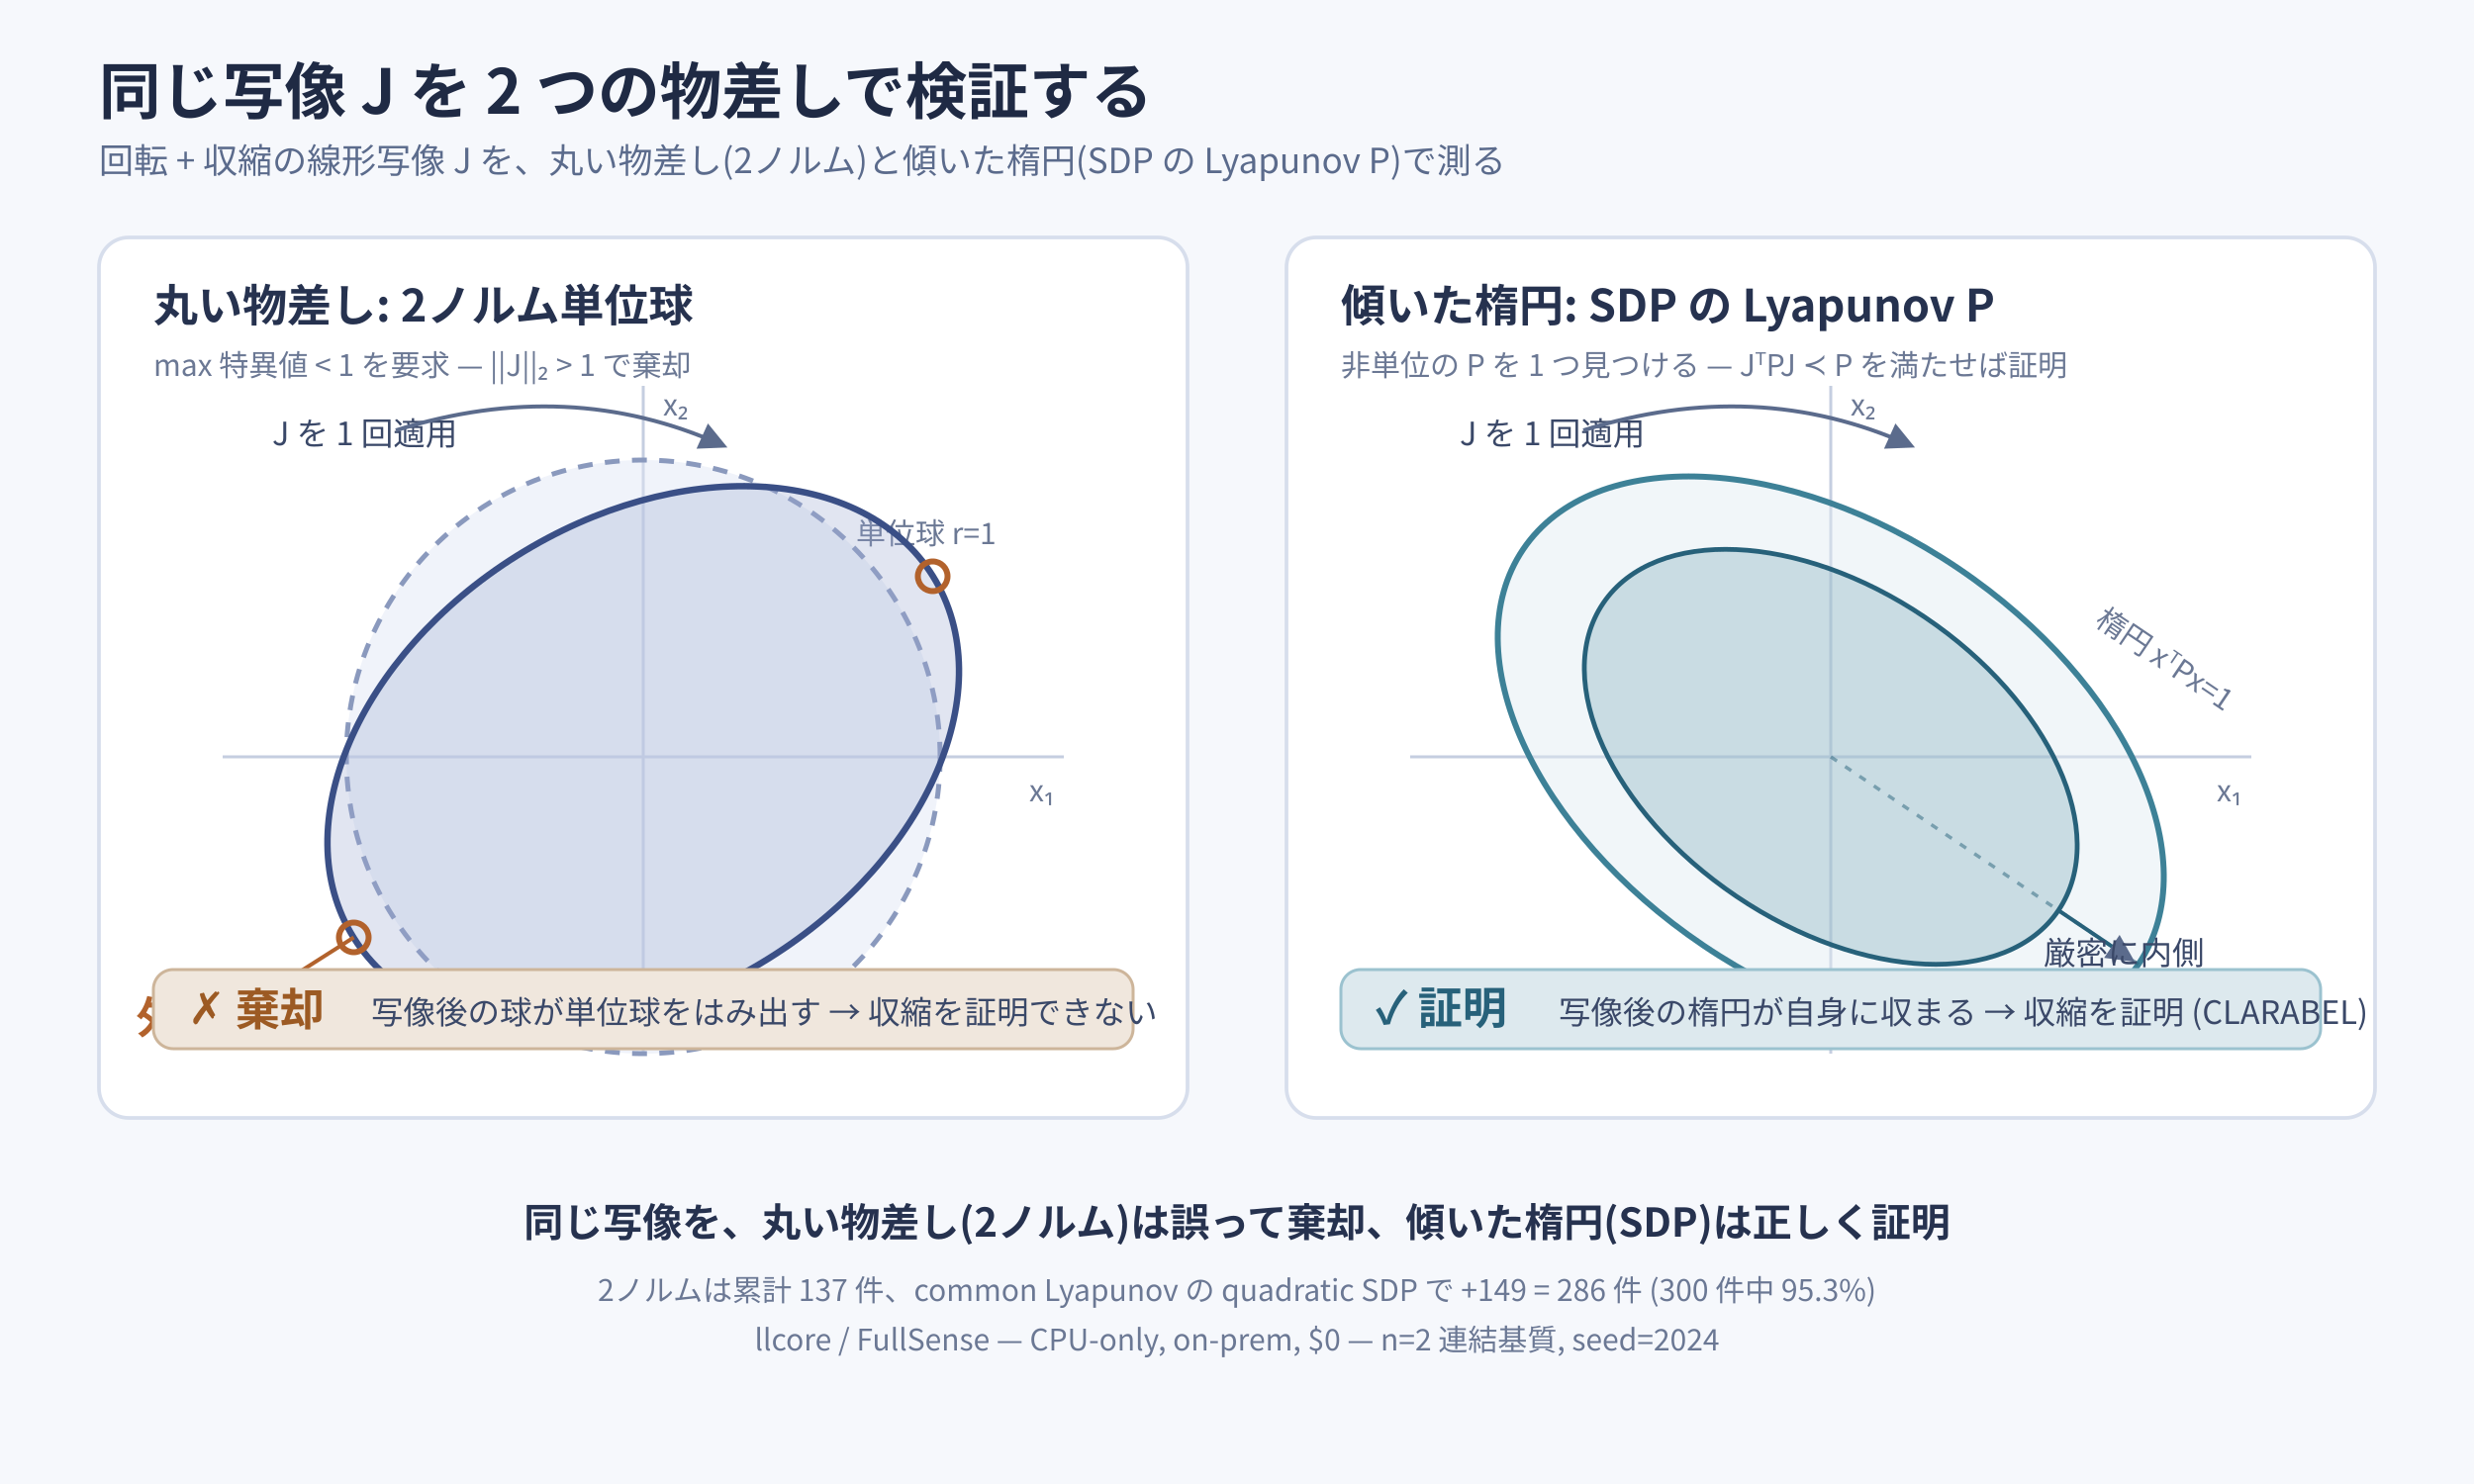
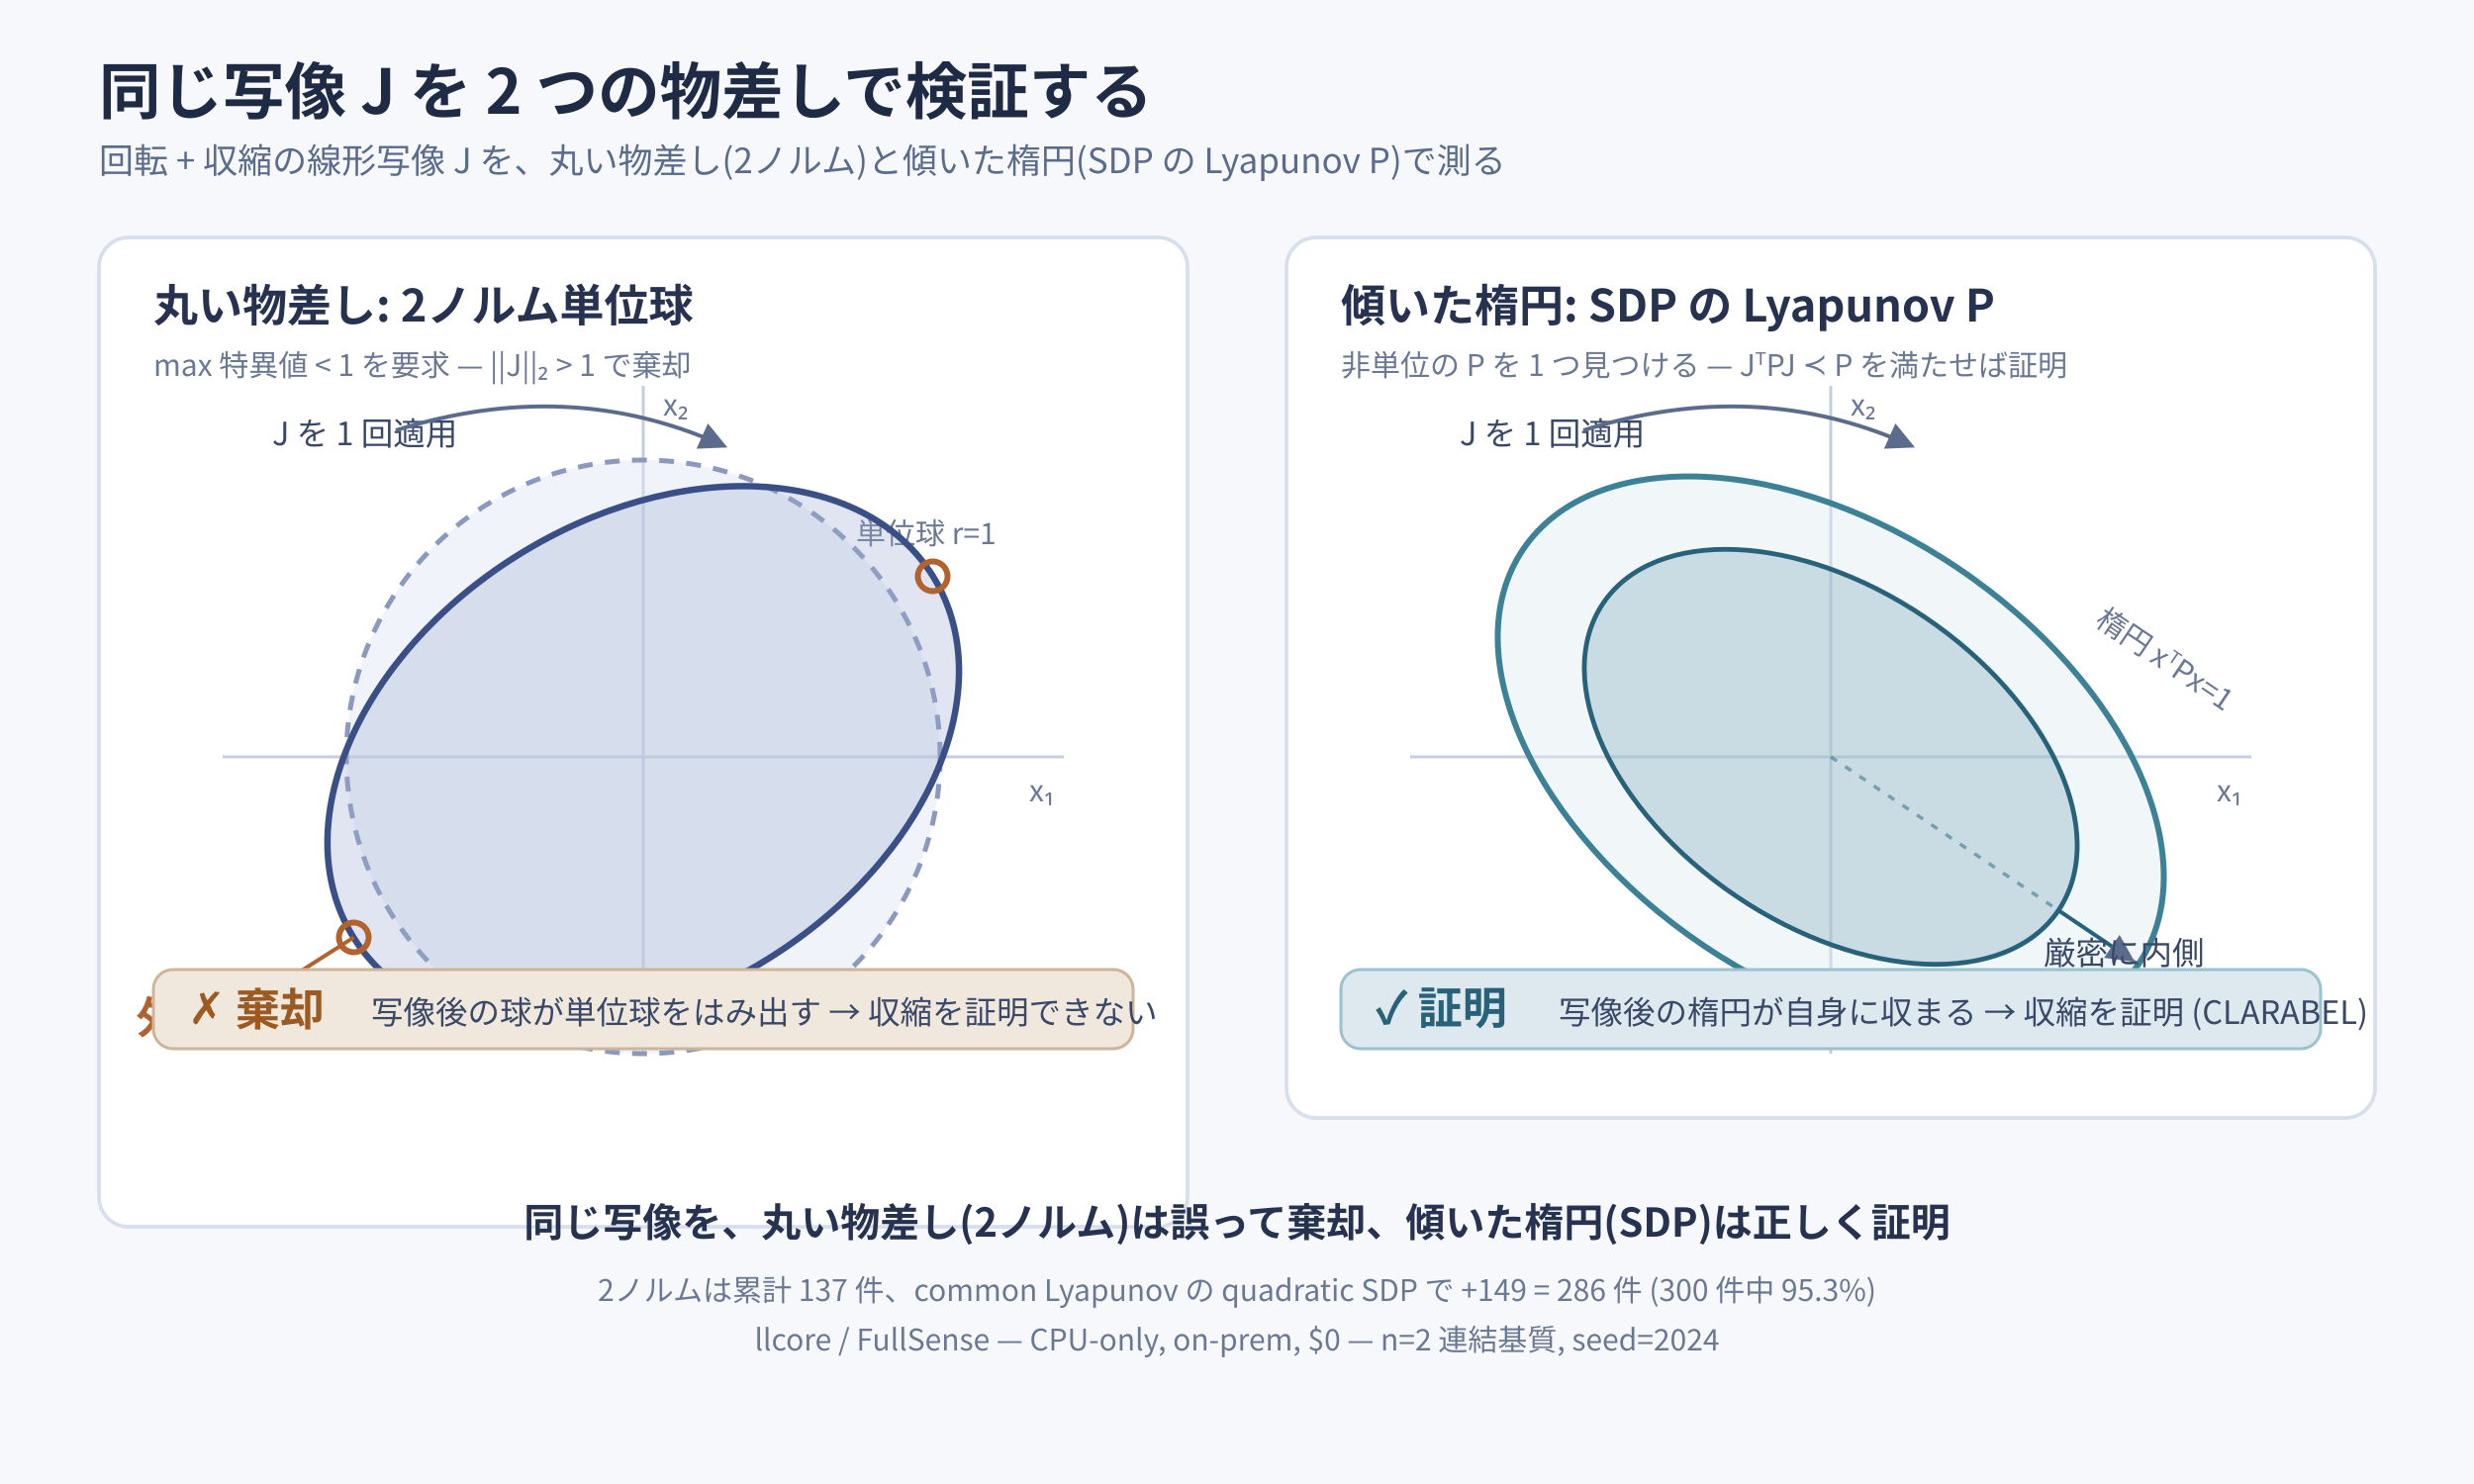
<svg xmlns="http://www.w3.org/2000/svg" viewBox="0 0 1000 600" font-family="'Segoe UI','Hiragino Sans','Noto Sans CJK JP',sans-serif">
  <defs>
    <marker id="ah" viewBox="0 0 10 10" refX="8" refY="5" markerWidth="7" markerHeight="7" orient="auto-start-reverse">
      <path d="M0 0 L10 5 L0 10 z" fill="#5b6b8c" />
    </marker>
    <style>
      .ttl{font-size:25px;font-weight:700;fill:#1f2a44}
      .sub{font-size:14px;fill:#5b6b8c}
      .panel{font-size:18px;font-weight:700;fill:#26324f}
      .lbl{font-size:13px;fill:#3a4868}
      .sm{font-size:12px;fill:#6b7894}
      .glyph{font-size:18px;font-weight:700}
      .cap{font-size:16px;font-weight:700;fill:#26324f}
    </style>
  </defs>
  <rect x="0" y="0" width="1000" height="600" fill="#f6f8fc" />
  <text class="ttl" x="40" y="46">同じ写像 J を 2 つの物差しで検証する</text>
  <text class="sub" x="40" y="70">回転 + 収縮の線形写像 J を、丸い物差し(2ノルム)と傾いた楕円(SDP の Lyapunov P)で測る</text>
  <g transform="translate(40,96)">
-     <rect x="0" y="0" width="440" height="356" rx="12" fill="#ffffff" stroke="#d7deec" stroke-width="1.5" />
+     <rect x="0" y="0" width="440" height="400" rx="12" fill="#ffffff" stroke="#d7deec" stroke-width="1.5" />
    <text class="panel" x="22" y="34">丸い物差し: 2ノルム単位球</text>
    <text class="sm" x="22" y="56">max 特異値 &lt; 1 を要求 — ||J||₂ &gt; 1 で棄却</text>
    <g transform="translate(220,210)">
      <line x1="-170" y1="0" x2="170" y2="0" stroke="#c5cee0" stroke-width="1.2" />
      <line x1="0" y1="120" x2="0" y2="-150" stroke="#c5cee0" stroke-width="1.2" />
      <text class="sm" x="156" y="18">x₁</text>
      <text class="sm" x="8" y="-138">x₂</text>
      <circle cx="0" cy="0" r="120" fill="#dfe6f5" fill-opacity="0.45" stroke="#8a99bd" stroke-width="2" stroke-dasharray="6 5" />
      <text class="sm" x="86" y="-86" fill="#5b6b8c">単位球 r=1</text>
      <g>
        <ellipse cx="0" cy="0" rx="138" ry="96" fill="#9aa9cf" fill-opacity="0.30" stroke="#3a4f86" stroke-width="2.6" transform="rotate(-32)">
          <animateTransform attributeName="transform" type="rotate" from="0" to="-32" dur="1.5s" fill="freeze" />
        </ellipse>
      </g>
      <g>
        <circle cx="-117" cy="73" r="6" fill="none" stroke="#b2622c" stroke-width="2.4" />
        <line x1="-117" y1="73" x2="-150" y2="94" stroke="#b2622c" stroke-width="1.6" />
        <text class="glyph" x="-205" y="112" fill="#b2622c">外へ突出</text>
      </g>
      <g>
        <circle cx="117" cy="-73" r="6" fill="none" stroke="#b2622c" stroke-width="2.4" />
      </g>
      <text class="lbl" x="-150" y="-126" fill="#3a4f86">J を 1 回適用</text>
      <path d="M-100 -132 q 70 -22 132 6" fill="none" stroke="#5b6b8c" stroke-width="1.6" marker-end="url(#ah)" />
    </g>
    <g transform="translate(22,318)">
      <rect x="0" y="-22" width="396" height="32" rx="8" fill="#f0e7dd" stroke="#cdb59a" stroke-width="1.2" />
      <text class="glyph" x="14" y="0" fill="#9c5a23">✗ 棄却</text>
      <text class="lbl" x="88" y="0">写像後の球が単位球をはみ出す → 収縮を証明できない</text>
    </g>
  </g>
  <g transform="translate(520,96)">
    <rect x="0" y="0" width="440" height="356" rx="12" fill="#ffffff" stroke="#d7deec" stroke-width="1.5" />
    <text class="panel" x="22" y="34">傾いた楕円: SDP の Lyapunov P</text>
    <text class="sm" x="22" y="56">非単位の P を 1 つ見つける — JᵀPJ ≺ P を満たせば証明</text>
    <g transform="translate(220,210)">
      <line x1="-170" y1="0" x2="170" y2="0" stroke="#c5cee0" stroke-width="1.2" />
      <line x1="0" y1="120" x2="0" y2="-150" stroke="#c5cee0" stroke-width="1.2" />
      <text class="sm" x="156" y="18">x₁</text>
      <text class="sm" x="8" y="-138">x₂</text>
      <ellipse cx="0" cy="0" rx="150" ry="92" fill="#e0ecf2" fill-opacity="0.45" stroke="#3d8197" stroke-width="2.4" transform="rotate(34)" />
      <text class="sm" x="58" y="-104" fill="#3d8197" transform="rotate(34)">楕円 xᵀPx=1</text>
      <ellipse cx="0" cy="0" rx="150" ry="92" fill="#3d8197" fill-opacity="0.22" stroke="#27617a" stroke-width="2.6" transform="rotate(34) scale(0.74)">
        <animateTransform attributeName="transform" type="scale" additive="sum" from="1" to="0.74" dur="1.5s" fill="freeze" />
      </ellipse>
      <g stroke="#27617a" stroke-width="1.4" fill="none">
        <path d="M0 0 L150 0" transform="rotate(34)" stroke-dasharray="3 4" opacity="0.5" />
      </g>
      <g transform="rotate(34)">
        <line x1="111" y1="0" x2="146" y2="0" stroke="#27617a" stroke-width="1.6" marker-end="url(#ah)" />
      </g>
      <text class="lbl" x="86" y="84" fill="#27617a">厳密に内側</text>
      <text class="lbl" x="-150" y="-126" fill="#27617a">J を 1 回適用</text>
      <path d="M-100 -132 q 70 -22 132 6" fill="none" stroke="#5b6b8c" stroke-width="1.6" marker-end="url(#ah)" />
    </g>
    <g transform="translate(22,318)">
      <rect x="0" y="-22" width="396" height="32" rx="8" fill="#dde9ee" stroke="#9bc2cf" stroke-width="1.2" />
      <text class="glyph" x="14" y="0" fill="#27617a">✓ 証明</text>
      <text class="lbl" x="88" y="0">写像後の楕円が自身に収まる → 収縮を証明 (CLARABEL)</text>
    </g>
  </g>
  <text class="cap" x="500" y="500" text-anchor="middle">同じ写像を、丸い物差し(2ノルム)は誤って棄却、傾いた楕円(SDP)は正しく証明</text>
  <text class="sm" x="500" y="526" text-anchor="middle">2ノルムは累計 137 件、common Lyapunov の quadratic SDP で +149 = 286 件 (300 件中 95.3%)</text>
  <text class="sm" x="500" y="546" text-anchor="middle">llcore / FullSense — CPU-only, on-prem, $0 — n=2 連結基質, seed=2024</text>
</svg>
